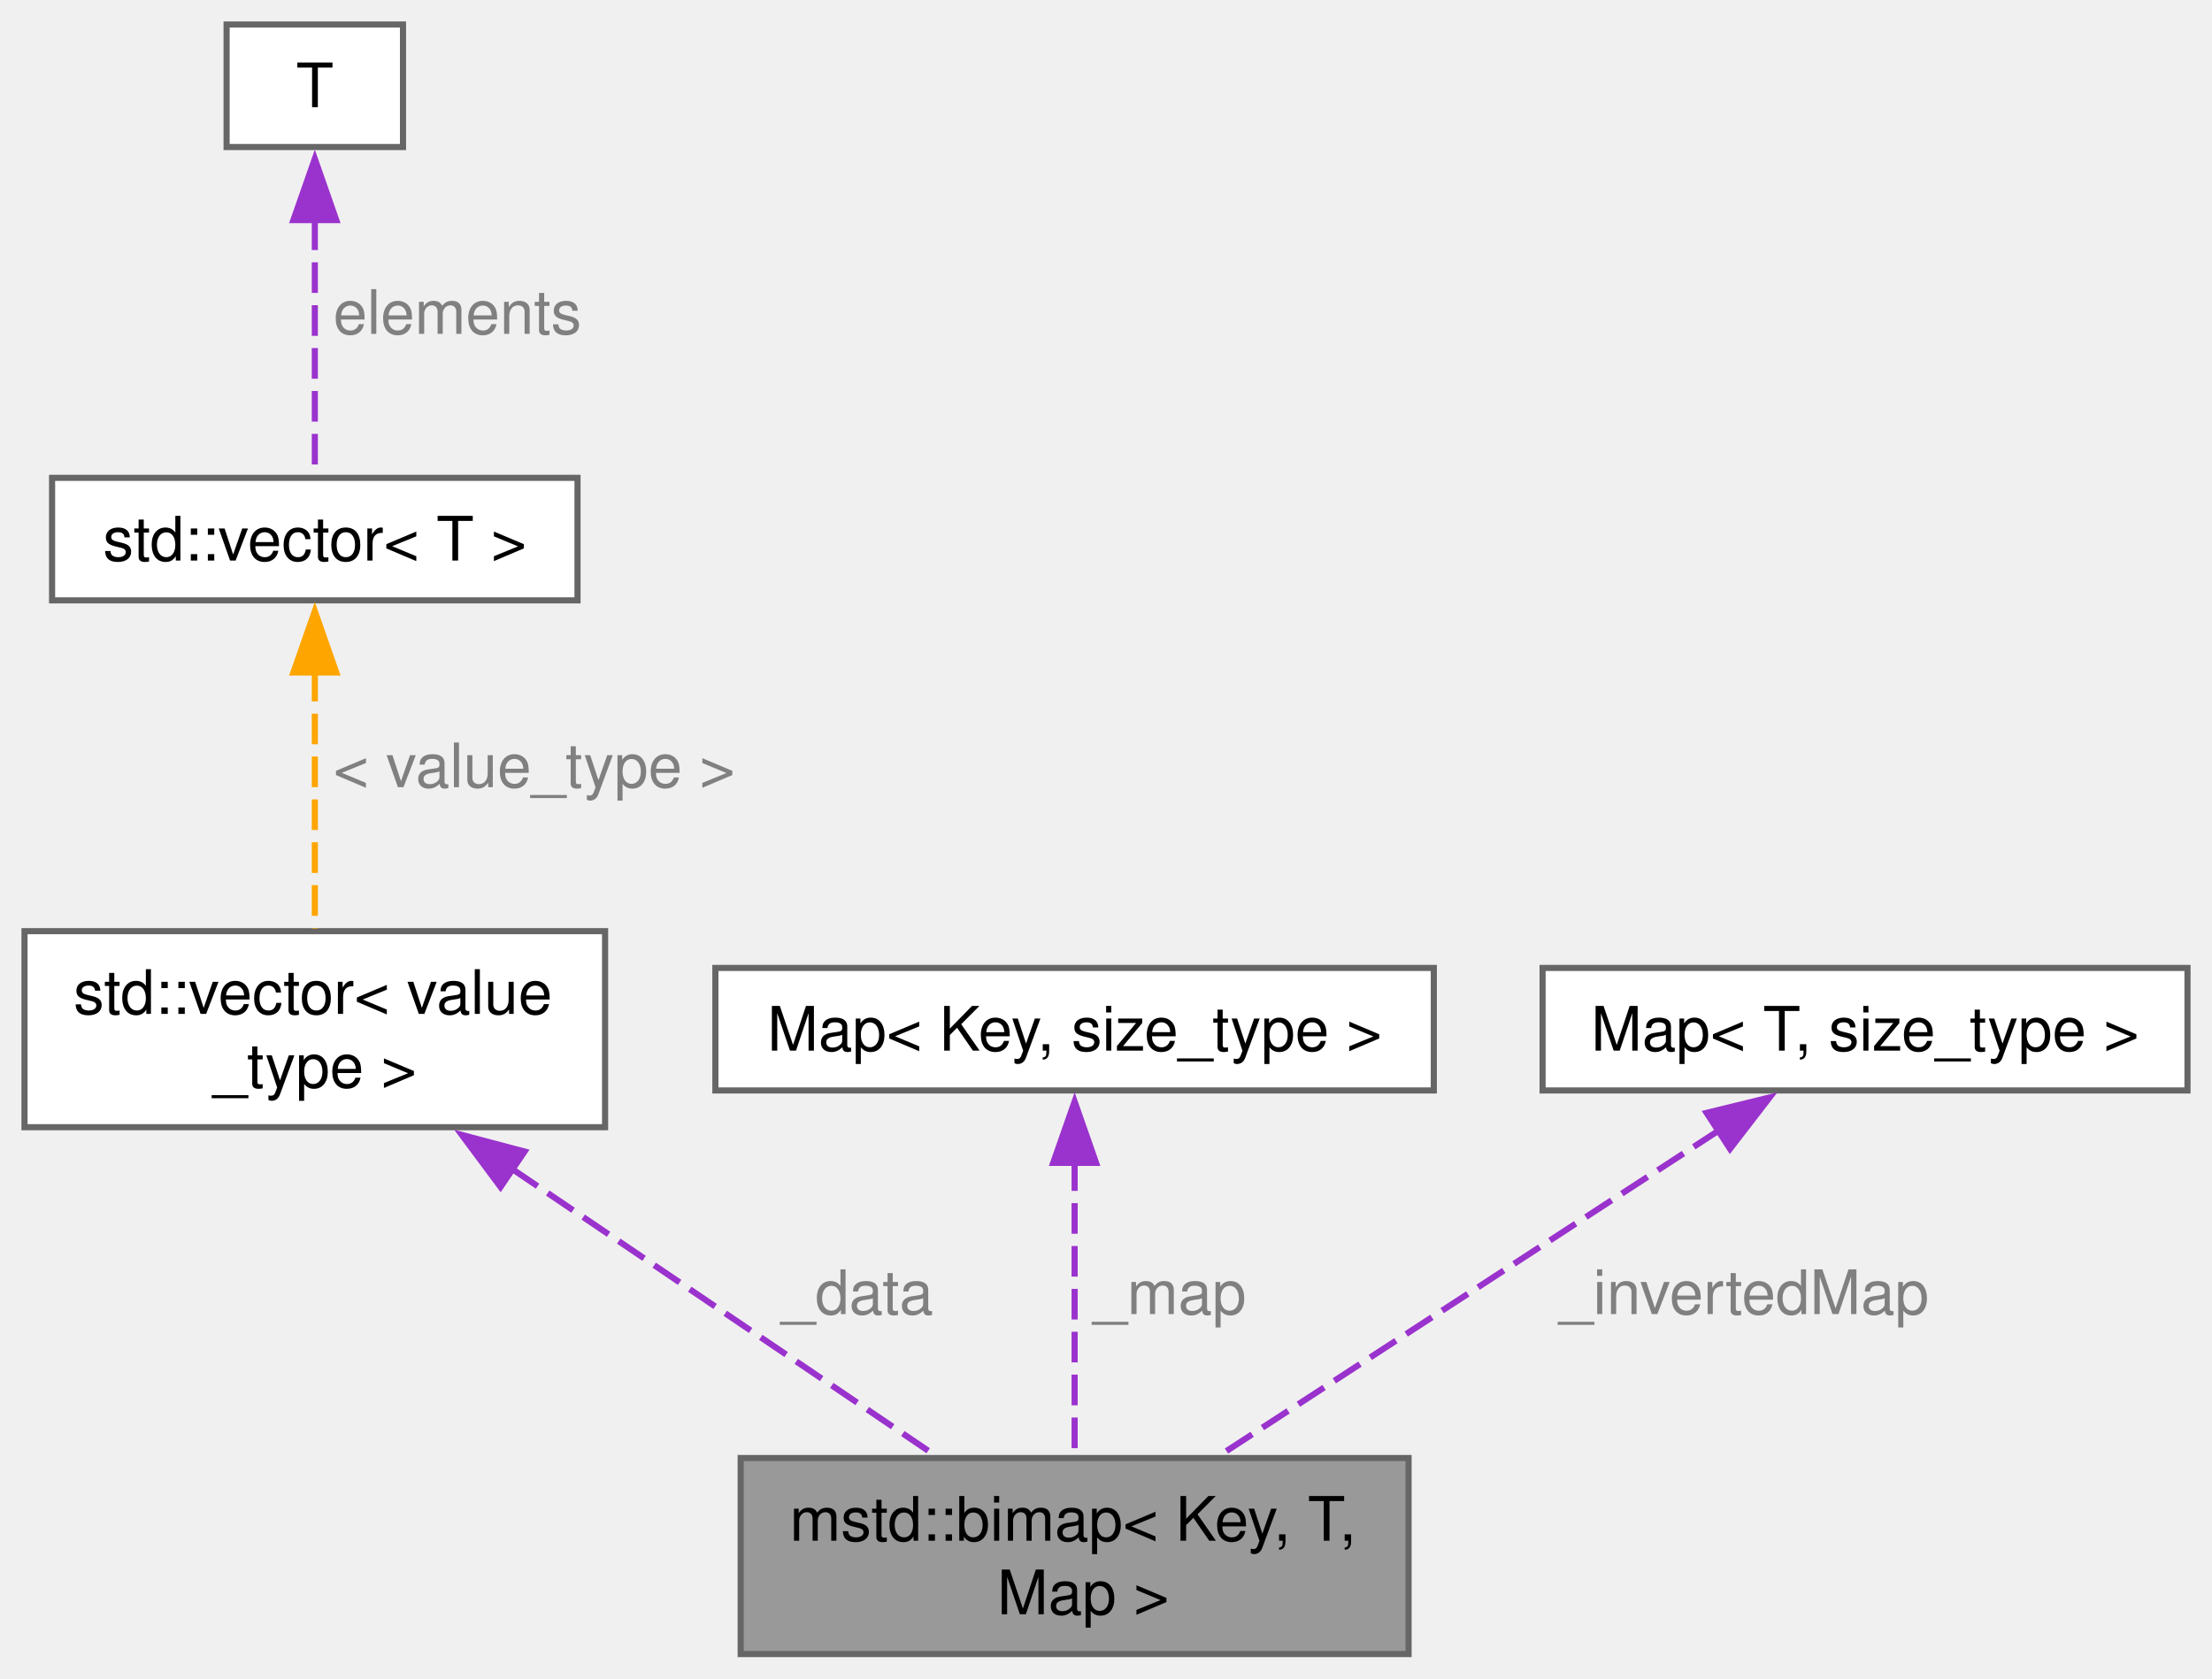
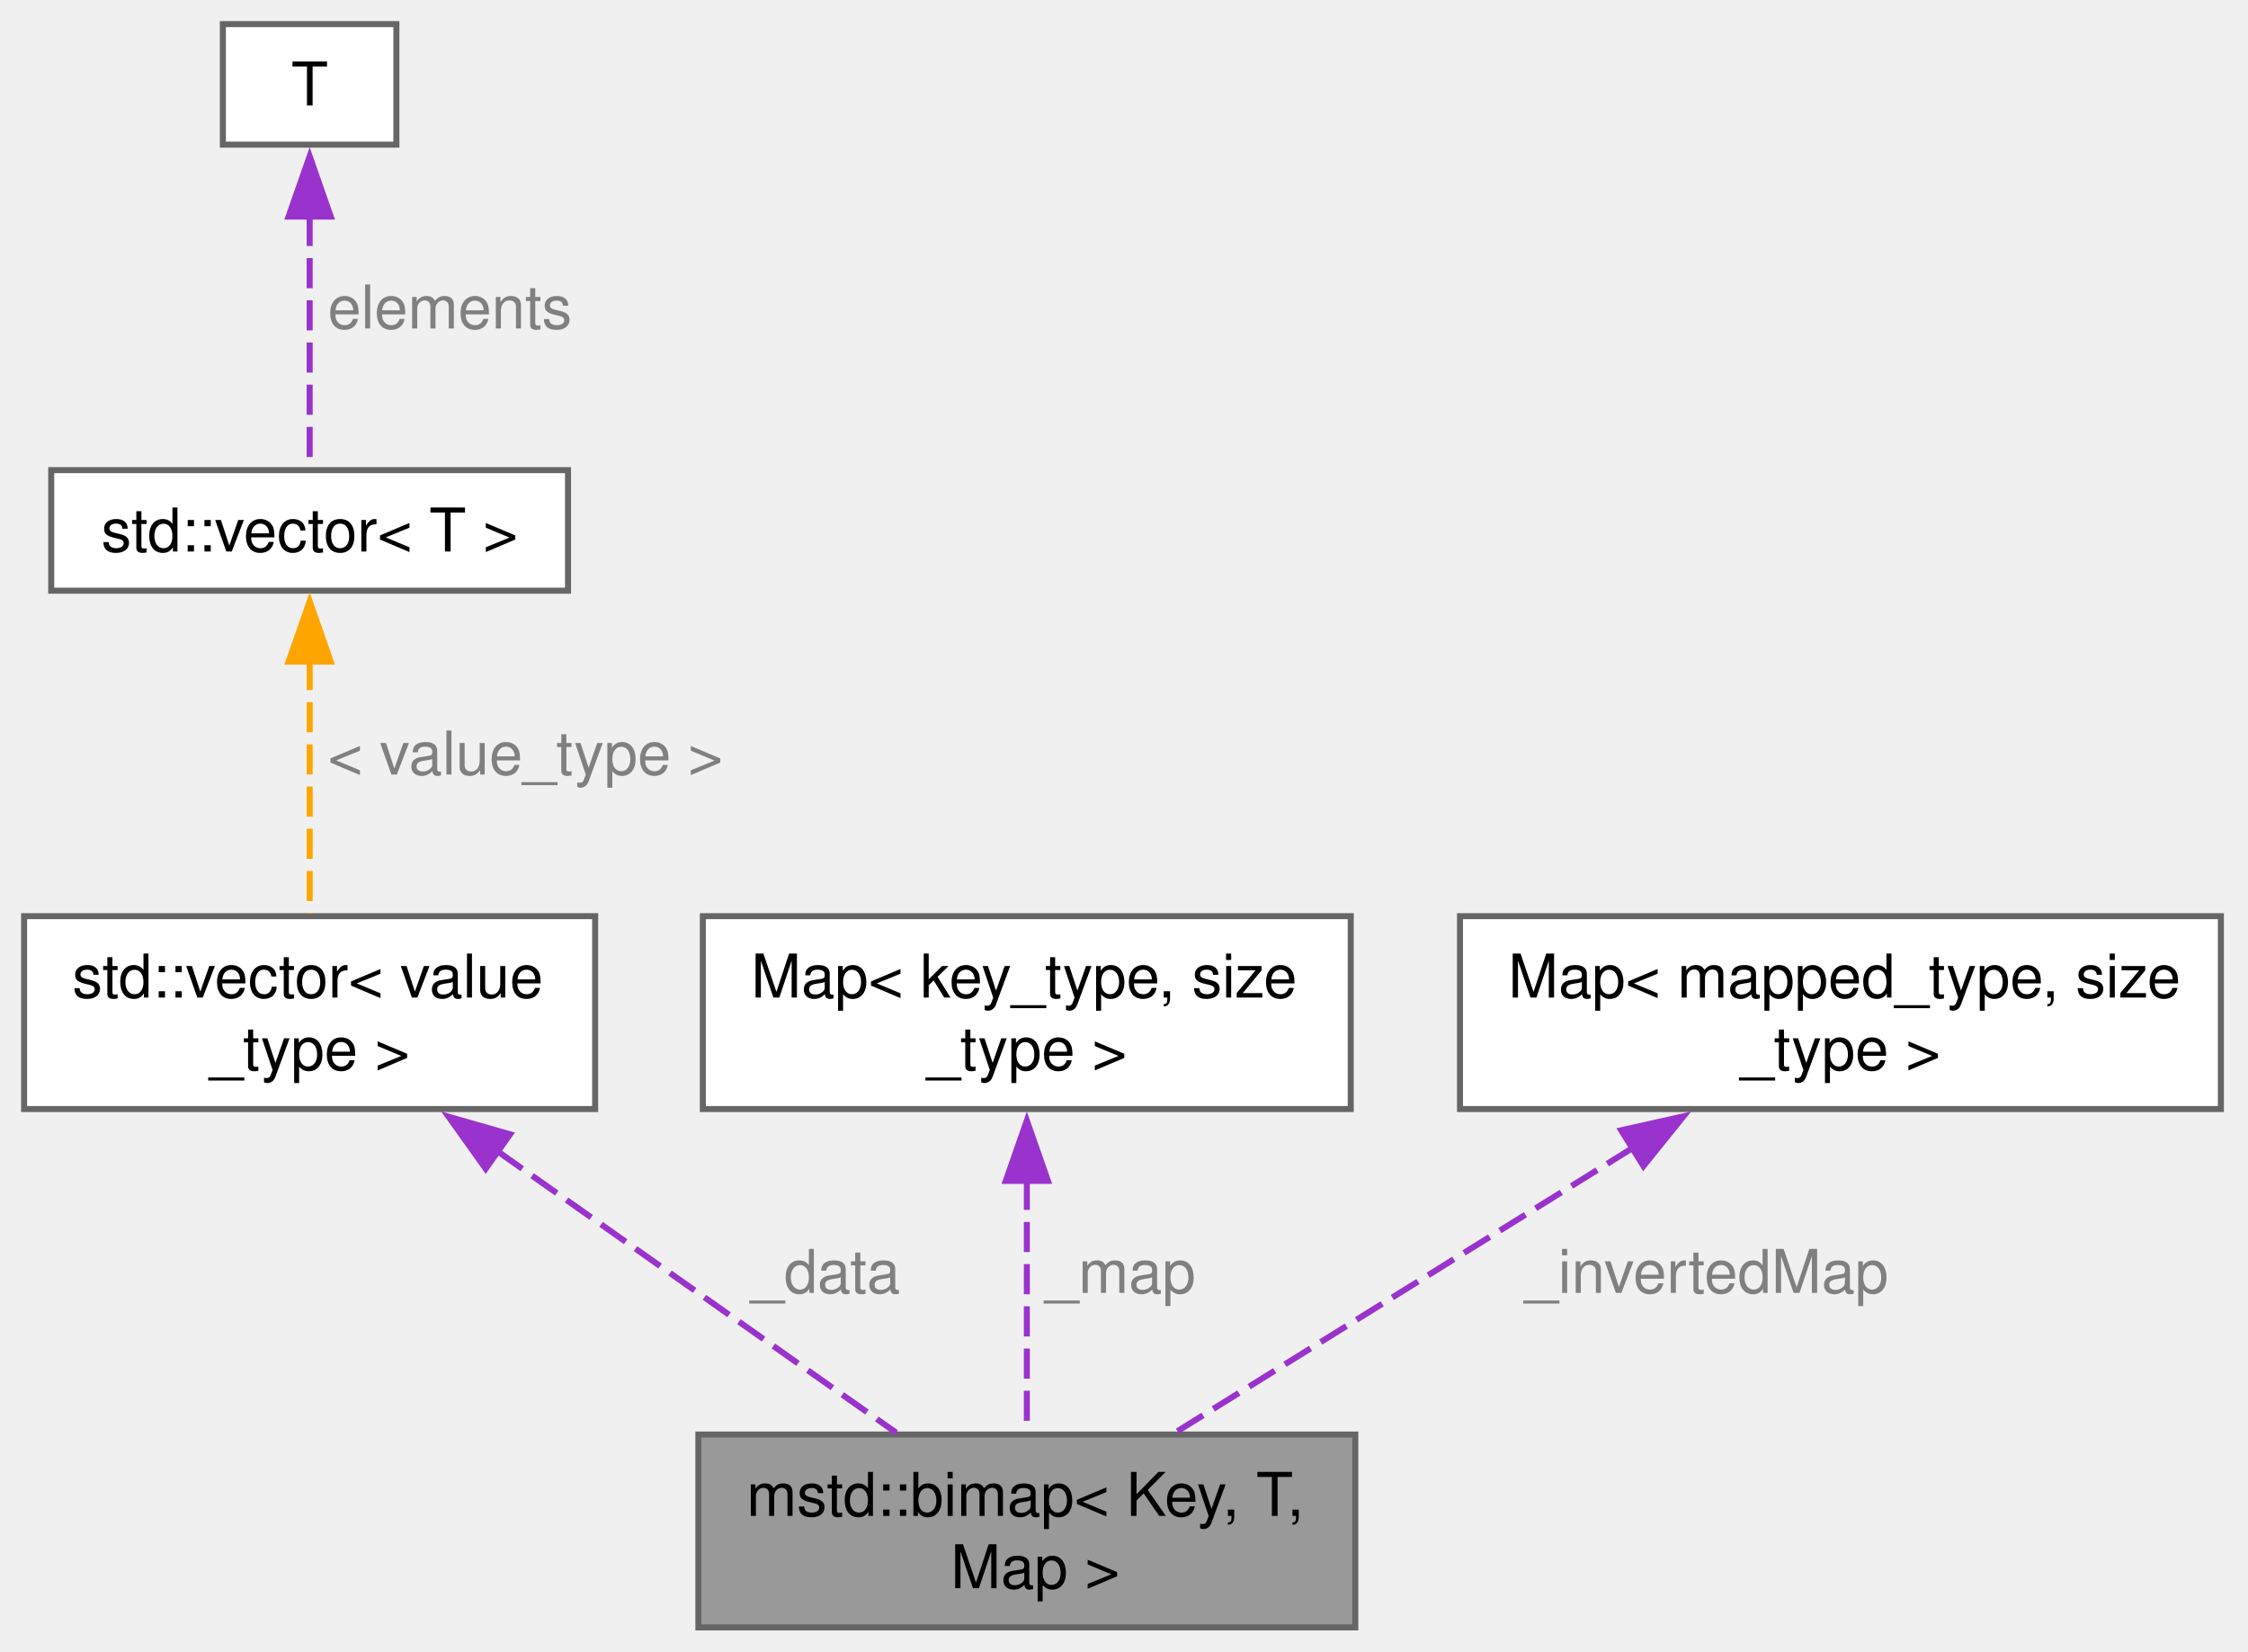
- <svg xmlns="http://www.w3.org/2000/svg" xmlns:xlink="http://www.w3.org/1999/xlink" width="361pt" height="274pt" viewBox="0.00 0.00 361.00 274.00">
+ <svg xmlns="http://www.w3.org/2000/svg" xmlns:xlink="http://www.w3.org/1999/xlink" width="373pt" height="274pt" viewBox="0.00 0.00 373.00 274.00">
  <g id="graph0" class="graph" transform="scale(1 1) rotate(0) translate(4 270)">
    <g id="Node000001" class="node">
      <g id="a_Node000001">
        <a xlink:title=" ">
-           <polygon fill="#999999" stroke="#666666" points="225.88,-32 116.88,-32 116.88,0 225.88,0 225.88,-32" />
-           <text xml:space="preserve" text-anchor="start" x="124.88" y="-18.5" font-family="Helvetica,sans-Serif" font-size="10.00">mstd::bimap&lt; Key, T,</text>
-           <text xml:space="preserve" text-anchor="middle" x="171.38" y="-6.5" font-family="Helvetica,sans-Serif" font-size="10.00"> Map &gt;</text>
+           <polygon fill="#999999" stroke="#666666" points="220.88,-32 111.88,-32 111.88,0 220.88,0 220.88,-32" />
+           <text xml:space="preserve" text-anchor="start" x="119.88" y="-18.5" font-family="Helvetica,sans-Serif" font-size="10.00">mstd::bimap&lt; Key, T,</text>
+           <text xml:space="preserve" text-anchor="middle" x="166.38" y="-6.5" font-family="Helvetica,sans-Serif" font-size="10.00"> Map &gt;</text>
        </a>
      </g>
    </g>
    <g id="Node000002" class="node">
      <g id="a_Node000002">
        <a xlink:title=" ">
          <polygon fill="white" stroke="#666666" points="94.75,-118 0,-118 0,-86 94.75,-86 94.75,-118" />
          <text xml:space="preserve" text-anchor="start" x="8" y="-104.5" font-family="Helvetica,sans-Serif" font-size="10.00">std::vector&lt; value</text>
          <text xml:space="preserve" text-anchor="middle" x="47.38" y="-92.5" font-family="Helvetica,sans-Serif" font-size="10.00">_type &gt;</text>
        </a>
      </g>
    </g>
    <g id="edge1_Node000001_Node000002" class="edge">
      <g id="a_edge1_Node000001_Node000002">
        <a xlink:title=" ">
-           <path fill="none" stroke="#9a32cd" stroke-dasharray="5,2" d="M79.59,-79.18C101.31,-64.47 129.42,-45.42 148.78,-32.31" />
-           <polygon fill="#9a32cd" stroke="#9a32cd" points="77.69,-76.24 71.37,-84.74 81.61,-82.03 77.69,-76.24" />
+           <path fill="none" stroke="#9a32cd" stroke-dasharray="5,2" d="M78.57,-78.98C99.38,-64.29 126.19,-45.36 144.69,-32.31" />
+           <polygon fill="#9a32cd" stroke="#9a32cd" points="76.59,-76.09 70.44,-84.72 80.63,-81.81 76.59,-76.09" />
        </a>
      </g>
-       <text xml:space="preserve" text-anchor="start" x="123.48" y="-55.5" font-family="Helvetica,sans-Serif" font-size="10.00" fill="grey">_data</text>
+       <text xml:space="preserve" text-anchor="start" x="120.53" y="-55.5" font-family="Helvetica,sans-Serif" font-size="10.00" fill="grey">_data</text>
    </g>
    <g id="Node000003" class="node">
      <g id="a_Node000003">
        <a xlink:title=" ">
          <polygon fill="white" stroke="#666666" points="90.25,-192 4.5,-192 4.5,-172 90.25,-172 90.25,-192" />
          <text xml:space="preserve" text-anchor="middle" x="47.38" y="-178.5" font-family="Helvetica,sans-Serif" font-size="10.00">std::vector&lt; T &gt;</text>
        </a>
      </g>
    </g>
    <g id="edge2_Node000002_Node000003" class="edge">
      <g id="a_edge2_Node000002_Node000003">
        <a xlink:title=" ">
          <path fill="none" stroke="orange" stroke-dasharray="5,2" d="M47.38,-160.51C47.38,-147.32 47.38,-130.47 47.38,-118.42" />
          <polygon fill="orange" stroke="orange" points="43.88,-160.23 47.38,-170.23 50.88,-160.23 43.88,-160.23" />
        </a>
      </g>
      <text xml:space="preserve" text-anchor="start" x="50.38" y="-141.5" font-family="Helvetica,sans-Serif" font-size="10.00" fill="grey">&lt; value_type &gt;</text>
    </g>
    <g id="Node000004" class="node">
      <g id="a_Node000004">
        <a xlink:title=" ">
          <polygon fill="white" stroke="#666666" points="61.77,-266 32.98,-266 32.98,-246 61.77,-246 61.77,-266" />
          <text xml:space="preserve" text-anchor="middle" x="47.38" y="-252.5" font-family="Helvetica,sans-Serif" font-size="10.00">T</text>
        </a>
      </g>
    </g>
    <g id="edge3_Node000003_Node000004" class="edge">
      <g id="a_edge3_Node000003_Node000004">
        <a xlink:title=" ">
          <path fill="none" stroke="#9a32cd" stroke-dasharray="5,2" d="M47.38,-234.18C47.38,-220.29 47.38,-202.71 47.38,-192.19" />
          <polygon fill="#9a32cd" stroke="#9a32cd" points="43.88,-234.07 47.38,-244.07 50.88,-234.07 43.88,-234.07" />
        </a>
      </g>
      <text xml:space="preserve" text-anchor="start" x="50.38" y="-215.5" font-family="Helvetica,sans-Serif" font-size="10.00" fill="grey">elements</text>
    </g>
    <g id="Node000005" class="node">
      <g id="a_Node000005">
        <a xlink:title=" ">
-           <polygon fill="white" stroke="#666666" points="230,-112 112.75,-112 112.75,-92 230,-92 230,-112" />
-           <text xml:space="preserve" text-anchor="middle" x="171.38" y="-98.5" font-family="Helvetica,sans-Serif" font-size="10.00">Map&lt; Key, size_type &gt;</text>
+           <polygon fill="white" stroke="#666666" points="220.12,-118 112.62,-118 112.62,-86 220.12,-86 220.12,-118" />
+           <text xml:space="preserve" text-anchor="start" x="120.62" y="-104.5" font-family="Helvetica,sans-Serif" font-size="10.00">Map&lt; key_type, size</text>
+           <text xml:space="preserve" text-anchor="middle" x="166.38" y="-92.5" font-family="Helvetica,sans-Serif" font-size="10.00">_type &gt;</text>
        </a>
      </g>
    </g>
    <g id="edge4_Node000001_Node000005" class="edge">
      <g id="a_edge4_Node000001_Node000005">
        <a xlink:title=" ">
-           <path fill="none" stroke="#9a32cd" stroke-dasharray="5,2" d="M171.38,-80.61C171.38,-65.72 171.38,-45.86 171.38,-32.32" />
-           <polygon fill="#9a32cd" stroke="#9a32cd" points="167.88,-80.18 171.38,-90.18 174.88,-80.18 167.88,-80.18" />
+           <path fill="none" stroke="#9a32cd" stroke-dasharray="5,2" d="M166.38,-74.27C166.38,-60.42 166.38,-44.01 166.38,-32.31" />
+           <polygon fill="#9a32cd" stroke="#9a32cd" points="162.88,-74.08 166.38,-84.08 169.88,-74.08 162.88,-74.08" />
        </a>
      </g>
-       <text xml:space="preserve" text-anchor="start" x="174.38" y="-55.5" font-family="Helvetica,sans-Serif" font-size="10.00" fill="grey">_map</text>
+       <text xml:space="preserve" text-anchor="start" x="169.38" y="-55.5" font-family="Helvetica,sans-Serif" font-size="10.00" fill="grey">_map</text>
    </g>
    <g id="Node000006" class="node">
      <g id="a_Node000006">
        <a xlink:title=" ">
-           <polygon fill="white" stroke="#666666" points="353,-112 247.75,-112 247.75,-92 353,-92 353,-112" />
-           <text xml:space="preserve" text-anchor="middle" x="300.38" y="-98.5" font-family="Helvetica,sans-Serif" font-size="10.00">Map&lt; T, size_type &gt;</text>
+           <polygon fill="white" stroke="#666666" points="364.5,-118 238.25,-118 238.25,-86 364.5,-86 364.5,-118" />
+           <text xml:space="preserve" text-anchor="start" x="246.25" y="-104.5" font-family="Helvetica,sans-Serif" font-size="10.00">Map&lt; mapped_type, size</text>
+           <text xml:space="preserve" text-anchor="middle" x="301.38" y="-92.5" font-family="Helvetica,sans-Serif" font-size="10.00">_type &gt;</text>
        </a>
      </g>
    </g>
    <g id="edge5_Node000001_Node000006" class="edge">
      <g id="a_edge5_Node000001_Node000006">
        <a xlink:title=" ">
-           <path fill="none" stroke="#9a32cd" stroke-dasharray="5,2" d="M276.61,-85.53C253.34,-70.37 218.09,-47.42 194.9,-32.32" />
-           <polygon fill="#9a32cd" stroke="#9a32cd" points="274.52,-88.34 284.81,-90.86 278.34,-82.47 274.52,-88.34" />
+           <path fill="none" stroke="#9a32cd" stroke-dasharray="5,2" d="M266.94,-79.57C243.21,-64.81 212.25,-45.54 190.98,-32.31" />
+           <polygon fill="#9a32cd" stroke="#9a32cd" points="264.99,-82.48 275.33,-84.79 268.69,-76.54 264.99,-82.48" />
        </a>
      </g>
-       <text xml:space="preserve" text-anchor="start" x="250.43" y="-55.5" font-family="Helvetica,sans-Serif" font-size="10.00" fill="grey">_invertedMap</text>
+       <text xml:space="preserve" text-anchor="start" x="248.97" y="-55.5" font-family="Helvetica,sans-Serif" font-size="10.00" fill="grey">_invertedMap</text>
    </g>
  </g>
</svg>
